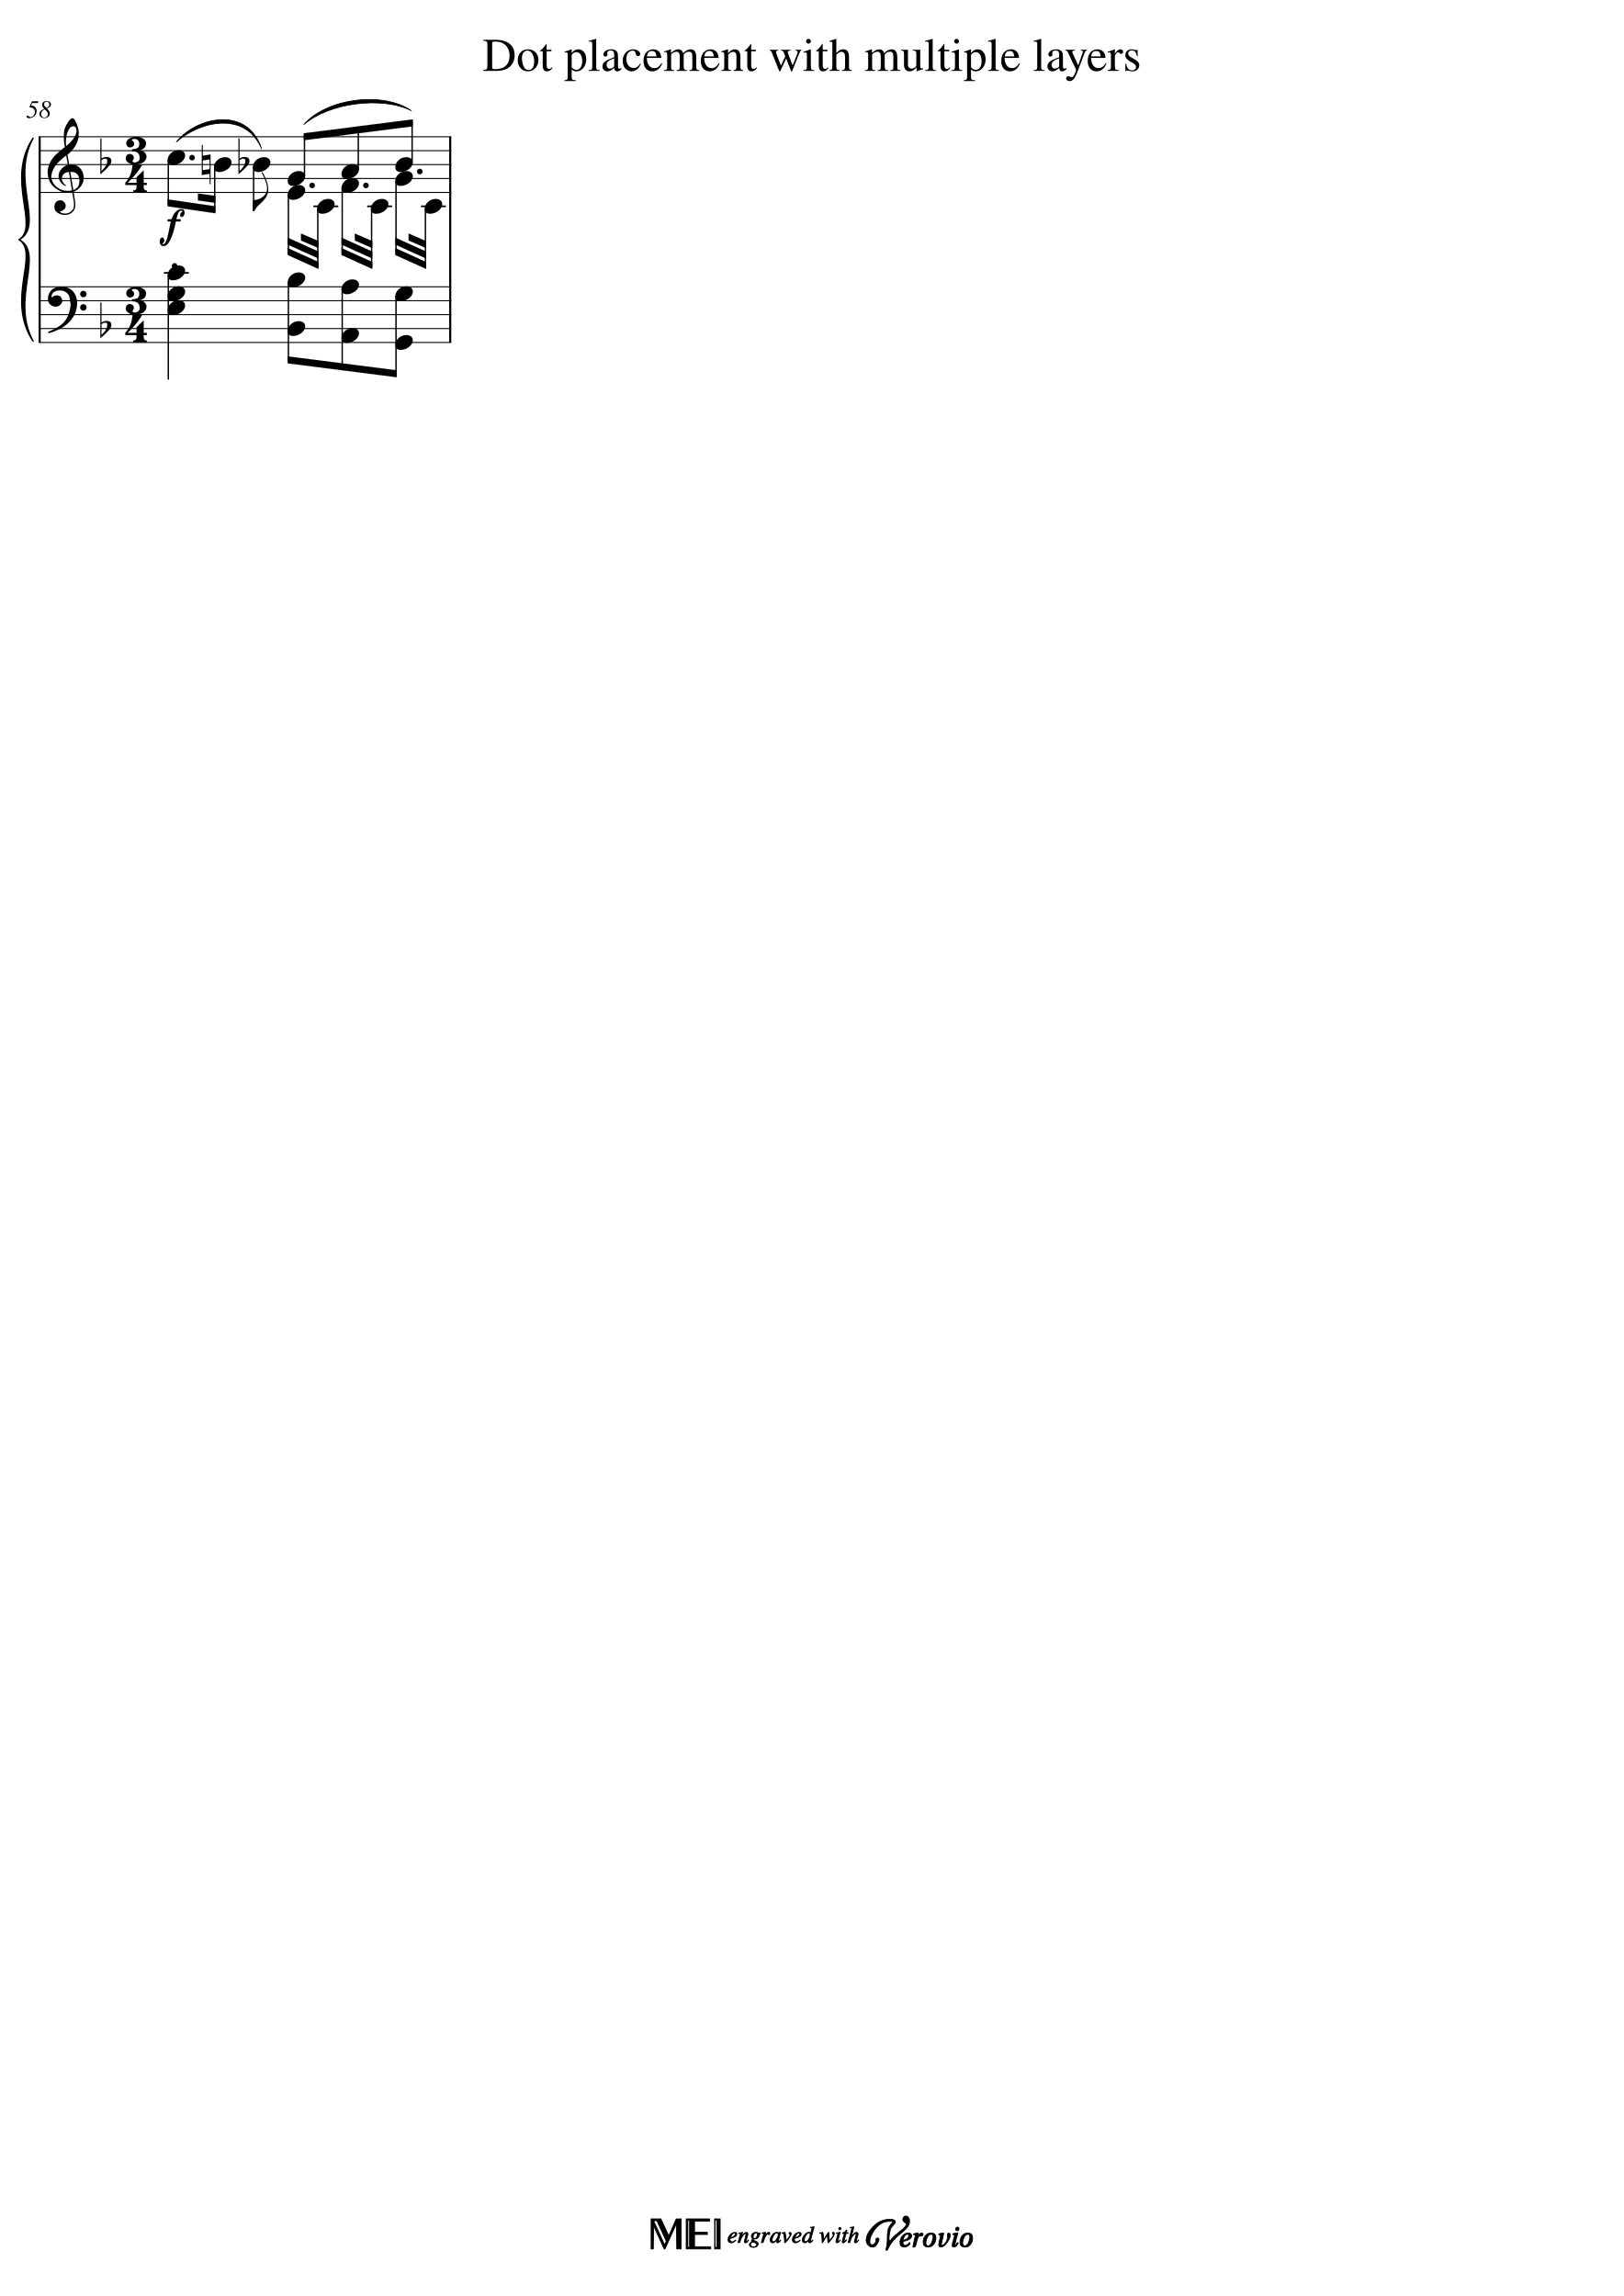
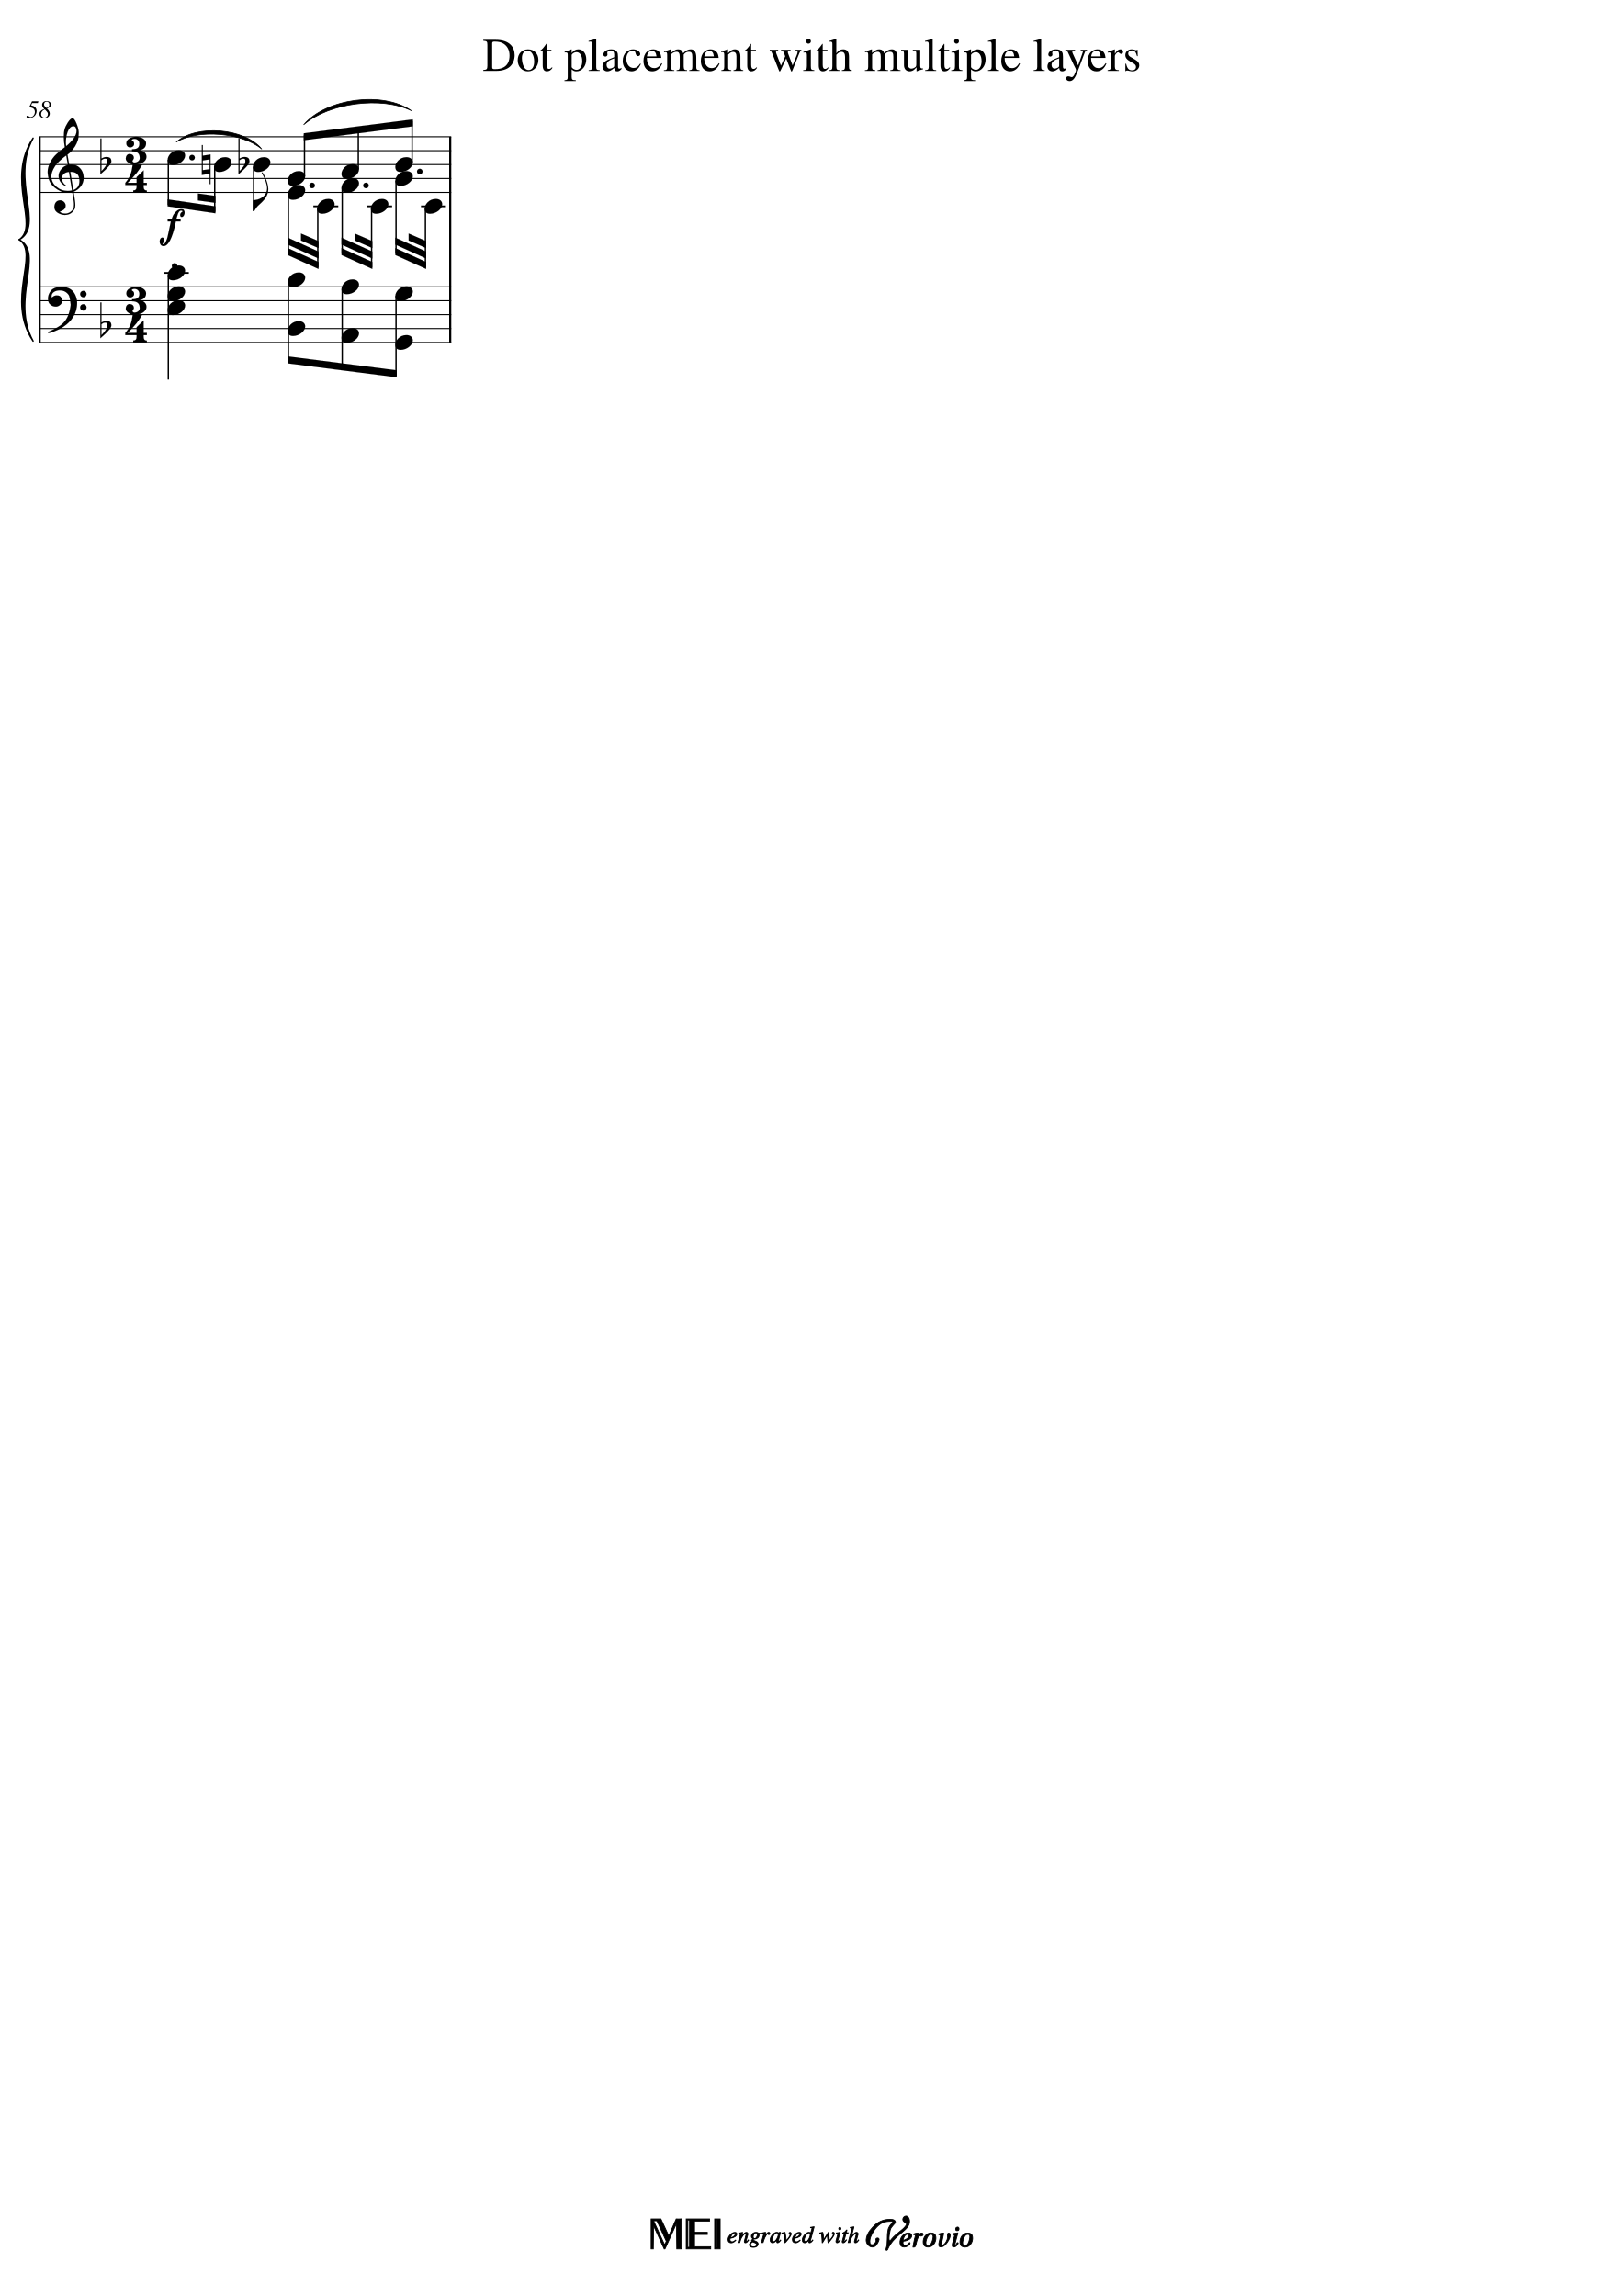
<svg xmlns="http://www.w3.org/2000/svg" xmlns:xlink="http://www.w3.org/1999/xlink" width="2100px" height="2970px" version="1.1" overflow="visible" id="docid">
  <defs>
    <g id="E050-docid">
      <path transform="scale(1,-1)" d="M441 -245c-23 -4 -48 -6 -76 -6c-59 0 -102 7 -130 20c-88 42 -150 93 -187 154c-26 44 -43 103 -48 176c0 6 -1 13 -1 19c0 54 15 111 45 170c29 57 65 106 110 148s96 85 153 127c-3 16 -8 46 -13 92c-4 43 -5 73 -5 89c0 117 16 172 69 257c34 54 64 82 89 82 c21 0 43 -30 69 -92s39 -115 41 -159v-15c0 -109 -21 -162 -67 -241c-13 -20 -63 -90 -98 -118c-13 -9 -25 -19 -37 -29l31 -181c8 1 18 2 28 2c58 0 102 -12 133 -35c59 -43 92 -104 98 -184c1 -7 1 -15 1 -22c0 -123 -87 -209 -181 -248c8 -57 17 -110 25 -162 c5 -31 6 -58 6 -80c0 -30 -5 -53 -14 -70c-35 -64 -88 -99 -158 -103c-5 0 -11 -1 -16 -1c-37 0 -72 10 -108 27c-50 24 -77 59 -80 105v11c0 29 7 55 20 76c18 28 45 42 79 44h6c49 0 93 -42 97 -87v-9c0 -51 -34 -86 -105 -106c17 -24 51 -36 102 -36c62 0 116 43 140 85 c9 16 13 41 13 74c0 20 -1 42 -5 67c-8 53 -18 106 -26 159zM461 939c-95 0 -135 -175 -135 -286c0 -24 2 -48 5 -71c50 39 92 82 127 128c40 53 60 100 60 140v8c-4 53 -22 81 -55 81h-2zM406 119l54 -326c73 25 110 78 110 161c0 7 0 15 -1 23c-7 95 -57 142 -151 142h-12 zM382 117c-72 -2 -128 -47 -128 -120v-7c2 -46 43 -99 75 -115c-3 -2 -7 -5 -10 -10c-70 33 -116 88 -123 172v11c0 68 44 126 88 159c23 17 49 29 78 36l-29 170c-21 -13 -52 -37 -92 -73c-50 -44 -86 -84 -109 -119c-45 -69 -67 -130 -67 -182v-13c5 -68 35 -127 93 -176 s125 -73 203 -73c25 0 50 3 75 9c-19 111 -36 221 -54 331z" />
    </g>
    <g id="E260-docid">
      <path transform="scale(1,-1)" d="M20 110c32 16 54 27 93 27c26 0 35 -3 54 -13c13 -7 24 -20 27 -38l4 -25c0 -28 -16 -57 -45 -89c-23 -25 -39 -44 -65 -68l-88 -79v644h20v-359zM90 106c-32 0 -48 -10 -70 -29v-194c31 31 54 59 71 84c21 32 32 59 32 84c0 9 1 16 1 20c0 14 -3 21 -11 30l-8 3z" />
    </g>
    <g id="E083-docid">
      <path transform="scale(1,-1)" d="M208 250c97 0 177 -52 177 -116c0 -69 -40 -111 -118 -125c56 -5 125 -44 125 -116c0 -31 -10 -57 -31 -78c-19 -21 -45 -38 -78 -49l-50 -11c-15 -3 -36 -7 -55 -7c-50 0 -86 16 -113 38c-16 10 -23 18 -34 34c-7 13 -11 25 -11 38c0 43 27 83 68 83l3 -2 c61 0 75 -42 75 -70c0 -19 -24 -42 -26 -57c7 -17 20 -25 37 -25c44 0 94 29 94 78c0 75 -34 125 -138 125v36c84 0 131 22 131 98c0 54 -37 88 -87 88c-26 0 -43 -7 -51 -22c15 -22 44 -16 44 -70c0 -37 -37 -62 -71 -62c-22 0 -69 15 -69 76c0 79 101 116 178 116z" />
    </g>
    <g id="E084-docid">
      <path transform="scale(1,-1)" d="M20 -78c84 97 114 180 134 329h170c-13 -32 -82 -132 -99 -151l-84 -97c-33 -36 -59 -63 -80 -81h162v102l127 123v-225h57v-39h-57v-34c0 -43 19 -65 57 -65v-34h-244v36c48 0 60 26 60 70v27h-203v39z" />
    </g>
    <g id="E0A4-docid">
      <path transform="scale(1,-1)" d="M0 -39c0 68 73 172 200 172c66 0 114 -37 114 -95c0 -84 -106 -171 -218 -171c-64 0 -96 30 -96 94z" />
    </g>
    <g id="E261-docid">
      <path transform="scale(1,-1)" d="M0 -188v539h18v-191l139 22v-533h-17v186zM18 -100l122 17v176l-122 -19v-174z" />
    </g>
    <g id="E241-docid">
      <path transform="scale(1,-1)" d="M179 646c-4 8 -17 30 -18 33l-4 10c0 3 2 5 5 5s7 -2 13 -7c23 -33 46 -81 66 -132c22 -57 35 -125 35 -163c0 -104 -60 -183 -122 -241c-63 -59 -57 -53 -61 -56c-38 -34 -63 -95 -71 -95h-22v190c40 7 69 11 87 16c88 27 168 95 168 200c0 30 -12 89 -30 138 c-17 47 -31 73 -46 102z" />
    </g>
    <g id="E062-docid">
      <path transform="scale(1,-1)" d="M582 -120c0 32 26 58 58 58s58 -26 58 -58s-26 -58 -58 -58s-58 26 -58 58zM582 120c0 32 26 58 58 58s58 -26 58 -58s-26 -58 -58 -58s-58 26 -58 58zM158 96c51 0 73 -14 88 -49l16 -39c0 -17 -2 -30 -7 -40c-3 -11 -10 -21 -19 -31c-17 -18 -49 -43 -84 -43 c-55 0 -77 13 -112 44c-24 21 -35 55 -35 100c0 46 14 81 32 112c30 52 71 79 137 93l36 6l26 2c154 0 235 -68 274 -182c11 -32 18 -68 18 -107c0 -103 -26 -182 -68 -250c-89 -145 -234 -230 -412 -288l-30 -5c-9 0 -14 3 -14 8c3 10 5 11 10 16c35 15 70 30 96 44l78 43 c96 57 162 136 197 258c9 33 17 60 22 100c3 22 5 35 6 39c-7 69 -16 115 -23 140s-4 22 -16 40c-8 12 -19 23 -31 34c-24 21 -62 44 -118 44c-48 0 -84 -8 -113 -28c-28 -19 -42 -44 -42 -73v-16c2 -5 3 -9 4 -11c24 22 52 39 84 39z" />
    </g>
    <g id="E522-docid">
      <path transform="scale(1,-1)" d="M-91 -179c-2 -3 -3 -5 -2 -7s4 -3 11 -4c19 0 34 14 47 41c7 14 13 30 20 48s12 35 15 52l14 61l44 208h-58v38h70c7 21 13 36 18 47c7 18 15 33 22 44c21 30 42 53 65 69s48 24 75 24c9 0 17 -1 23 -3s12 -7 19 -16c5 -7 8 -13 9 -19l4 -16c0 -15 -1 -25 -2 -32 s-5 -16 -11 -28c-3 -6 -9 -13 -18 -21c-4 -3 -8 -5 -13 -6s-10 -1 -17 0c-6 1 -10 5 -13 11s-5 13 -6 20c0 12 2 23 7 32s12 17 22 24l14 10c0 9 -6 14 -18 16h-6c-11 0 -20 -2 -28 -8c-9 -7 -19 -21 -29 -43c-5 -12 -10 -30 -17 -53s-11 -40 -14 -50h77v-40h-85 c-12 -69 -29 -137 -51 -206c-18 -55 -35 -99 -52 -131c-13 -26 -27 -47 -41 -63c-25 -29 -50 -43 -76 -43c-25 0 -43 10 -56 29c-10 15 -15 33 -15 54c0 17 4 33 12 48c5 7 10 13 17 17s13 6 20 6c9 0 16 -4 21 -12s9 -15 11 -22s3 -12 3 -17c0 -9 -2 -17 -7 -24 s-9 -14 -14 -21s-8 -12 -11 -14z" />
    </g>
  </defs>
  <style type="text/css">#docid g.ending, #docid g.fing, #docid g.reh, #docid g.tempo {font-weight:bold;}#docid g.dir, #docid g.dynam, #docid g.mNum {font-style:italic;}#docid g.label {font-weight:normal;}#docid ellipse, #docid path, #docid polygon, #docid polyline, #docid rect {stroke:currentColor}</style>
  <svg class="definition-scale" color="black" font-family="Times, serif" viewBox="0 0 21000 29700">
    <g class="page-margin" transform="translate(500, 500)">
      <g id="iJ6YNS9" class="mdiv pageMilestone" />
      <g id="j6ERYJ7" class="score pageMilestone" />
      <g id="kXOLHQY" class="system">
        <path d="M13 1269 L13 3930" stroke-width="27" />
        <g id="gKNNEOO" class="grpSym">
          <path d="M-72,3912 C-432,3372 18,2780 -252,2600 C81,2780 -369,3372 -72,3912" stroke-width="18" stroke-linecap="round" stroke-linejoin="round" />
          <path d="M-72,1287 C-369,1827 81,2420 -252,2600 C18,2420 -432,1827 -72,1287" stroke-width="18" stroke-linecap="round" stroke-linejoin="round" />
        </g>
        <g id="i1N780LT" class="section systemMilestone" />
        <g id="z1XZBIJA" class="measure">
          <g id="nDW87ZK" class="mNum autogenerated">
            <text y="1026" text-anchor="middle" font-size="0px">
              <tspan id="o1QUDUF9" class="text">
                <tspan font-size="324px">58</tspan>
              </tspan>
            </text>
          </g>
          <g id="a12WP67W" class="staff">
            <path d="M0 1269 L5336 1269" stroke-width="13" />
            <path d="M0 1449 L5336 1449" stroke-width="13" />
            <path d="M0 1629 L5336 1629" stroke-width="13" />
            <path d="M0 1809 L5336 1809" stroke-width="13" />
            <path d="M0 1989 L5336 1989" stroke-width="13" />
            <g id="l1E2K6GH" class="clef">
              <use xlink:href="#E050-docid" transform="translate(117, 1809) scale(0.72, 0.72)" />
            </g>
            <g id="nTRUZZF" class="keySig">
              <g id="pGNRR1T" class="keyAccid">
                <use xlink:href="#E260-docid" transform="translate(798, 1629) scale(0.72, 0.72)" />
              </g>
            </g>
            <g id="r13SCGYV" class="meterSig">
              <use xlink:href="#E083-docid" transform="translate(1112, 1449) scale(0.72, 0.72)" />
              <use xlink:href="#E084-docid" transform="translate(1106, 1809) scale(0.72, 0.72)" />
            </g>
            <g class="ledgerLines below">
              <path d="M3553 2169 L3875 2169" stroke-width="22" />
              <path d="M4249 2169 L4571 2169" stroke-width="22" />
              <path d="M4945 2169 L5267 2169" stroke-width="22" />
            </g>
            <g id="b4Y5DFV" class="layer">
              <g id="cNFAQML" class="space" />
              <g id="d1RIF43L" class="beam">
                <polygon points="3429,1224 4839,1044 4839,1134 3429,1314" />
                <g id="note-L12F2" class="note">
                  <g class="notehead">
                    <use xlink:href="#E0A4-docid" transform="translate(3221, 1809) scale(0.72, 0.72)" />
                  </g>
                  <g id="sDC845L" class="stem">
                    <path d="M3438 1781 L3438 1242" stroke-width="18" />
                  </g>
                  <g id="fW4SW7P" class="accid" />
                </g>
                <g id="g17JWEWV" class="note">
                  <g class="notehead">
                    <use xlink:href="#E0A4-docid" transform="translate(3917, 1719) scale(0.72, 0.72)" />
                  </g>
                  <g id="t1W416P4" class="stem">
                    <path d="M4134 1691 L4134 1152" stroke-width="18" />
                  </g>
                  <g id="h11BYRB0" class="accid" />
                </g>
                <g id="note-L16F2" class="note">
                  <g class="notehead">
                    <use xlink:href="#E0A4-docid" transform="translate(4613, 1629) scale(0.72, 0.72)" />
                  </g>
                  <g id="u1N7W5D7" class="stem">
                    <path d="M4830 1601 L4830 1062" stroke-width="18" />
                  </g>
                  <g id="j180F7IU" class="accid" />
                </g>
              </g>
            </g>
            <g id="k1JVOWO3" class="layer">
              <g id="l168SLSU" class="beam">
                <polygon points="1668,2169 2286,2259 2286,2169 1668,2079" />
                <polygon points="2060,2093 2286,2124 2286,2034 2060,2003" />
                <g id="note-L9F3" class="note">
                  <g class="notehead">
                    <use xlink:href="#E0A4-docid" transform="translate(1668, 1539) scale(0.72, 0.72)" />
                  </g>
                  <g id="w1AY2QDY" class="dots">
                    <ellipse cx="1984" cy="1539" rx="36" ry="36" />
                  </g>
                  <g id="vOSZ00" class="stem">
                    <path d="M1677 1567 L1677 2151" stroke-width="18" />
                  </g>
                  <g id="n3L1BSY" class="accid" />
                </g>
                <g id="oYFJ0C6" class="note">
                  <g class="notehead">
                    <use xlink:href="#E0A4-docid" transform="translate(2268, 1629) scale(0.72, 0.72)" />
                  </g>
                  <g id="xSD1YHA" class="stem">
                    <path d="M2277 1657 L2277 2241" stroke-width="18" />
                  </g>
                  <g id="p6KLLMO" class="accid">
                    <use xlink:href="#E261-docid" transform="translate(2110, 1629) scale(0.72, 0.72)" />
                  </g>
                </g>
              </g>
              <g id="note-L11F3" class="note">
                <g class="notehead">
                  <use xlink:href="#E0A4-docid" transform="translate(2771, 1629) scale(0.72, 0.72)" />
                </g>
                <g id="y17DXS56" class="stem">
                  <path d="M2780 1657 L2780 2229" stroke-width="18" />
                  <g id="z126H5TI" class="flag">
                    <use xlink:href="#E241-docid" transform="translate(2771, 2229) scale(0.72, 0.72)" />
                  </g>
                </g>
                <g id="r10DL3CR" class="accid">
                  <use xlink:href="#E260-docid" transform="translate(2584, 1629) scale(0.72, 0.72)" />
                </g>
              </g>
              <g id="s1IC15RP" class="beam">
                <polygon points="3221,2799 3619,2979 3619,2889 3221,2709" />
                <polygon points="3221,2664 3619,2844 3619,2754 3221,2574" />
                <polygon points="3393,2611 3619,2709 3619,2619 3393,2521" />
                <g id="tBZ62SV" class="note">
                  <g class="notehead">
                    <use xlink:href="#E0A4-docid" transform="translate(3221, 1989) scale(0.72, 0.72)" />
                  </g>
                  <g id="b5BYNI2" class="dots">
                    <ellipse cx="3537" cy="1899" rx="36" ry="36" />
                  </g>
                  <g id="a1YELUCK" class="stem">
                    <path d="M3230 2017 L3230 2781" stroke-width="18" />
                  </g>
                  <g id="uW4WKQ" class="accid" />
                </g>
                <g id="vLC6GUE" class="note">
                  <g class="notehead">
                    <use xlink:href="#E0A4-docid" transform="translate(3601, 2169) scale(0.72, 0.72)" />
                  </g>
                  <g id="cI6BH23" class="stem">
                    <path d="M3610 2197 L3610 2961" stroke-width="18" />
                  </g>
                  <g id="w1KCUVGJ" class="accid" />
                </g>
              </g>
              <g id="xGUU4JQ" class="beam">
                <polygon points="3917,2799 4315,2979 4315,2889 3917,2709" />
                <polygon points="3917,2664 4315,2844 4315,2754 3917,2574" />
                <polygon points="4089,2611 4315,2709 4315,2619 4089,2521" />
                <g id="yAUW6TF" class="note">
                  <g class="notehead">
                    <use xlink:href="#E0A4-docid" transform="translate(3917, 1899) scale(0.72, 0.72)" />
                  </g>
                  <g id="e14Y3WPI" class="dots">
                    <ellipse cx="4233" cy="1899" rx="36" ry="36" />
                  </g>
                  <g id="dEVT5DI" class="stem">
                    <path d="M3926 1927 L3926 2781" stroke-width="18" />
                  </g>
                  <g id="z14DBQNG" class="accid" />
                </g>
                <g id="a1QJ4FU1" class="note">
                  <g class="notehead">
                    <use xlink:href="#E0A4-docid" transform="translate(4297, 2169) scale(0.72, 0.72)" />
                  </g>
                  <g id="f1JDRXJZ" class="stem">
                    <path d="M4306 2197 L4306 2961" stroke-width="18" />
                  </g>
                  <g id="b1XSZE2H" class="accid" />
                </g>
              </g>
              <g id="c1IEYM10" class="beam">
                <polygon points="4613,2799 5011,2979 5011,2889 4613,2709" />
                <polygon points="4613,2664 5011,2844 5011,2754 4613,2574" />
                <polygon points="4785,2611 5011,2709 5011,2619 4785,2521" />
                <g id="dIZDUHE" class="note">
                  <g class="notehead">
                    <use xlink:href="#E0A4-docid" transform="translate(4613, 1809) scale(0.72, 0.72)" />
                  </g>
                  <g id="h17DYZX0" class="dots">
                    <ellipse cx="4929" cy="1719" rx="36" ry="36" />
                  </g>
                  <g id="g1KFOIT4" class="stem">
                    <path d="M4622 1837 L4622 2781" stroke-width="18" />
                  </g>
                  <g id="e1EHME80" class="accid" />
                </g>
                <g id="f1BEGS43" class="note">
                  <g class="notehead">
                    <use xlink:href="#E0A4-docid" transform="translate(4993, 2169) scale(0.72, 0.72)" />
                  </g>
                  <g id="iYKBRTA" class="stem">
                    <path d="M5002 2197 L5002 2961" stroke-width="18" />
                  </g>
                  <g id="gETMZTA" class="accid" />
                </g>
              </g>
            </g>
          </g>
          <g id="h1WRIV4E" class="staff">
            <path d="M0 3210 L5336 3210" stroke-width="13" />
            <path d="M0 3390 L5336 3390" stroke-width="13" />
            <path d="M0 3570 L5336 3570" stroke-width="13" />
            <path d="M0 3750 L5336 3750" stroke-width="13" />
            <path d="M0 3930 L5336 3930" stroke-width="13" />
            <g id="tU6IDV9" class="clef">
              <use xlink:href="#E062-docid" transform="translate(117, 3390) scale(0.72, 0.72)" />
            </g>
            <g id="v1ECTFHC" class="keySig">
              <g id="x19GI8K4" class="keyAccid">
                <use xlink:href="#E260-docid" transform="translate(798, 3750) scale(0.72, 0.72)" />
              </g>
            </g>
            <g id="z38XB70" class="meterSig">
              <use xlink:href="#E083-docid" transform="translate(1112, 3390) scale(0.72, 0.72)" />
              <use xlink:href="#E084-docid" transform="translate(1106, 3750) scale(0.72, 0.72)" />
            </g>
            <g class="ledgerLines above">
              <path d="M1620 3030 L1942 3030" stroke-width="22" />
            </g>
            <g id="i123OHXR" class="layer">
              <g id="jQFEFEK" class="chord">
                <g id="k1T19TKF" class="dots">
                  <ellipse cx="1758" cy="3480" rx="36" ry="36" />
                  <ellipse cx="1758" cy="3300" rx="36" ry="36" />
                  <ellipse cx="1758" cy="2940" rx="36" ry="36" />
                </g>
                <g id="j1IMKEXG" class="stem">
                  <path d="M1677 3058 L1677 4410" stroke-width="18" />
                </g>
                <g id="kOVASEE" class="note">
                  <g class="notehead">
                    <use xlink:href="#E0A4-docid" transform="translate(1668, 3480) scale(0.72, 0.72)" />
                  </g>
                  <g id="l1I7OPR1" class="accid" />
                </g>
                <g id="m81K135" class="note">
                  <g class="notehead">
                    <use xlink:href="#E0A4-docid" transform="translate(1668, 3300) scale(0.72, 0.72)" />
                  </g>
                  <g id="n2N7U24" class="accid" />
                </g>
                <g id="o1FK4NGH" class="note">
                  <g class="notehead">
                    <use xlink:href="#E0A4-docid" transform="translate(1668, 3030) scale(0.72, 0.72)" />
                  </g>
                  <g id="p1AX0ZDE" class="accid" />
                </g>
              </g>
              <g id="qI1DT7K" class="beam">
                <polygon points="3221,4200 4631,4380 4631,4290 3221,4110" />
                <g id="rJ8GLXL" class="chord">
                  <g id="l1PFW989" class="stem">
                    <path d="M3230 3148 L3230 4182" stroke-width="18" />
                  </g>
                  <g id="s1HUMGE0" class="note">
                    <g class="notehead">
                      <use xlink:href="#E0A4-docid" transform="translate(3221, 3750) scale(0.72, 0.72)" />
                    </g>
                    <g id="t1YD0KSR" class="accid" />
                  </g>
                  <g id="u1XWY667" class="note">
                    <g class="notehead">
                      <use xlink:href="#E0A4-docid" transform="translate(3221, 3120) scale(0.72, 0.72)" />
                    </g>
                    <g id="vE1WURA" class="accid" />
                  </g>
                </g>
                <g id="wK8FJ60" class="chord">
                  <g id="mZHS5GY" class="stem">
                    <path d="M3926 3238 L3926 4272" stroke-width="18" />
                  </g>
                  <g id="x1AFQIG0" class="note">
                    <g class="notehead">
                      <use xlink:href="#E0A4-docid" transform="translate(3917, 3840) scale(0.72, 0.72)" />
                    </g>
                    <g id="y1K98ZB7" class="accid" />
                  </g>
                  <g id="z1M5W8JL" class="note">
                    <g class="notehead">
                      <use xlink:href="#E0A4-docid" transform="translate(3917, 3210) scale(0.72, 0.72)" />
                    </g>
                    <g id="aA571PQ" class="accid" />
                  </g>
                </g>
                <g id="bGR56S9" class="chord">
                  <g id="n1NA1B91" class="stem">
                    <path d="M4622 3328 L4622 4362" stroke-width="18" />
                  </g>
                  <g id="c10PAP45" class="note">
                    <g class="notehead">
                      <use xlink:href="#E0A4-docid" transform="translate(4613, 3930) scale(0.72, 0.72)" />
                    </g>
                    <g id="dPPZBXY" class="accid" />
                  </g>
                  <g id="e6C4ZMJ" class="note">
                    <g class="notehead">
                      <use xlink:href="#E0A4-docid" transform="translate(4613, 3300) scale(0.72, 0.72)" />
                    </g>
                    <g id="fA9N9Z2" class="accid" />
                  </g>
                </g>
              </g>
            </g>
          </g>
          <g id="gB13UK1" class="slur">
            <path d="M3429,1112 C3724,770 4451,677 4821,932 C4437,741 3754,830 3429,1112" stroke-width="9" stroke-linecap="round" stroke-linejoin="round" />
          </g>
          <g id="h158DR4J" class="dynam">
            <use xlink:href="#E522-docid" transform="translate(1668, 2523) scale(0.72, 0.72)" />
          </g>
          <g id="jZZ1RF5" class="slur">
-             <path d="M1781,1337 C2032,1016 2700,858 2884,1426 C2668,920 2068,1076 1781,1337" stroke-width="9" stroke-linecap="round" stroke-linejoin="round" />
+             <path d="M1781,1337 C2041,1106 2665,1157 2884,1427 C2637,1215 2059,1168 1781,1337" stroke-width="9" stroke-linecap="round" stroke-linejoin="round" />
          </g>
          <g id="y16753K6" class="barLine">
            <path d="M5323 1269 L5323 1989" stroke-width="27" />
            <path d="M5323 3210 L5323 3930" stroke-width="27" />
            <path d="M5323 1989 L5323 3210" stroke-width="27" />
          </g>
        </g>
        <g id="tPEE0OP" class="systemMilestoneEnd i1N780LT" />
      </g>
      <g id="uL0P3Y6" class="pageMilestoneEnd j6ERYJ7" />
      <g id="vPKGJXZ" class="pageMilestoneEnd iJ6YNS9" />
      <g id="cUUYDUG" class="pgHead autogenerated">
        <text font-size="0px">
          <tspan id="d17EWFLB" class="rend" x="10000" y="417" text-anchor="middle">
            <tspan id="eZWEOI5" class="rend">
              <tspan id="fXQFU55" class="text">
                <tspan font-size="607px">Dot placement with multiple layers</tspan>
              </tspan>
            </tspan>
          </tspan>
        </text>
      </g>
      <g id="wGMJNIQ" class="pgFoot autogenerated">
        <g id="xIG9TQU" class="fig">
          <g class="svg" transform="translate(7750, 28099) scale(10, 10)">
            <g>
              <path fill="#000000" d="M 17.113,49.265 V 10.368 h 12.697 c 3.289,7.337 6.713,14.61 10.127,21.889 3.42,-7.485 6.256,-14.205 9.589,-21.91 2.436,0.104 4.317,0.085 6.484,-0.058 V 49.264 H 50.274 C 50.145,38.356 50.016,27.448 49.887,16.54 45.003,27.315 39.967,38.434 35.084,49.209 34.679,49.344 34.427,49.136 34.022,49.271 29.466,39.331 24.91,29.391 20.354,19.451 20.224,29.389 20.095,39.327 19.965,49.264 H 17.113 Z M 36.754,39.325 C 32.721,30.513 28.688,21.701 24.655,12.889 22.531,12.751 22.657,12.71 20.714,12.814 v 0.966 c 4.613,9.998 9.609,20.749 13.873,30.082 0.722,-1.513 1.445,-3.025 2.167,-4.538 z m 25.738,9.94 c 0,-12.966 0,-25.931 0,-38.897 10.084,0 20.169,0 30.253,0 0,0.96 0,1.921 0,2.881 -6.483,0 -12.966,0 -19.448,0 0,4.802 0,9.604 0,14.406 5.522,0 11.045,0 16.567,0 0,0.96 0,1.921 0,2.881 -5.522,0 -11.045,0 -16.567,0 0,5.282 0,10.565 0,15.847 6.963,0 13.926,0 20.889,0 0,0.96 0,1.921 0,2.881 -10.565,0 -21.129,0 -31.694,0 z m 4.322,-2.161 c 0,-11.765 0,-23.53 0,-35.295 -0.72,0 -1.441,0 -2.161,0 0,11.765 0,23.53 0,35.295 0.72,0 1.441,0 2.161,0 z m 32.414,2.161 c 0,-12.966 0,-25.931 0,-38.897 2.401,0 4.802,0 7.203,0 0,12.966 0,25.931 0,38.897 -2.401,0 -4.802,0 -7.203,0 z m 2.881,-2.161 c 0,-11.765 0,-23.53 0,-35.295 -0.72,0 -1.441,0 -2.161,0 0,11.765 0,23.53 0,35.295 0.72,0 1.441,0 2.161,0 z" />
              <path fill="#000000" d="m 346.3,6.7 c -3.1,0.5 -4.9,4.4 -2.7,6.8 1.2,1.4 2.7,2.4 4.1,3.5 -2.4,5.3 -7.7,8.3 -11.9,12.1 -3.7,2.8 -7,6.2 -9.7,9.9 -2.2,-0.8 -0.915,-7.719 -0.627,-9.5 0.288,-1.781 0.727,-6.4 2.927,-8.7 1.3,-1.9 3,-3.5 4.5,-5.2 1.2,-3.4 -3.2,-4.9 -5.8,-4.6 -7.3,-0.5 -14.6,2 -20,6.8 -5,4.6 -10,10.1 -11.5,17 -0.9,3.5 -0.2,7.5 2.8,9.9 2.5,2.8 7.4,2.9 9.8,-0.2 1.7,-2.3 3.2,-4.8 3.8,-7.6 -0.1,-2.6 -4.4,-2.3 -4.3,0.2 1.2,2.4 -0.9,4.7 -2.7,6.2 -1.7,0.9 -4.7,0.7 -4.8,-1.7 -1,-5.8 2.1,-11.3 5.2,-16.1 4,-5.8 9.8,-11.2 17.2,-11.8 1.6,0 8.1,-1.2 6.8,1.4 -2.8,2.8 -5.6,6.1 -6,10.3 -1.6,7.7 0.1,15.7 -2.3,23.2 -1.1,3.9 2,2.6 2.5,0.2 3.3,-7.4 8.9,-13.4 15.1,-18.5 4.2,-3.9 9.5,-7.1 11.9,-12.6 1.3,-3.6 1.2,-9 -2.7,-10.9 -0.504,-0.177 -1.07,-0.165 -1.6,-0.1 z m 66,14.5 c -2,0.8 -1.8,4.9 0.8,4.4 3.4,0.4 2.9,-6.2 -0.8,-4.4 z m 0.6,7.3 c -1.3,0.5 -7.6,0.5 -5.4,2.2 4,-0.3 0.7,4.5 0.6,6.7 -0.4,2.9 -2.4,5.9 -1.2,8.8 2.7,1.7 5.6,-0.8 6.8,-3.2 1.6,-1.4 -0.5,-3 -1.2,-0.9 -0.4,0.8 -2.4,3.5 -2.6,1.8 1.1,-5 2.7,-9.9 3.9,-14.9 l -0.1,-0.5 h -0.9 z m -65.1,0.2 c -6.5,1.6 -10.5,9.5 -8.2,15.7 2.1,3.4 7.4,2.9 10.1,0.4 2,-0.2 3.6,-5.3 1,-3.4 -1.4,2 -4,4.2 -6.5,2.8 -2.2,-1.9 -1.9,-5.7 1.7,-5.3 3.1,-0.9 6.9,-2.1 8.1,-5.5 0.9,-2.7 -1.6,-5.2 -4.3,-4.8 h -1.1 -0.7 z m 13.6,0 c -2.2,0 -8.5,1.8 -2.9,2.3 0.9,1.9 -1,4.9 -1.1,7.2 -0.5,2.9 -1.4,5.7 -1.7,8.7 3.7,0.7 3.8,-2.6 4.4,-5.3 0.9,-3.3 1.6,-7 4.1,-9.5 2.4,1.6 6.8,-0.7 3.7,-3.4 -2.9,-0.5 -4.8,2.4 -6.2,4.3 0,-1.2 2.4,-5 -0.2,-4.3 z m 15.8,0 c -6.4,1.3 -9.6,9.1 -7.7,14.9 1.9,4 7.7,3.9 11,1.7 4.1,-3 6,-8.9 4.4,-13.7 -1.3,-3 -4.8,-3.2 -7.6,-3 z m 17,0 c -2.3,0 -8.8,1.9 -3,2.4 0.4,2.5 -1,5.7 -1.4,8.4 -0.7,2.4 -1.8,7.5 2.1,7.2 3.8,-0.1 6.5,-3.5 8.5,-6.3 2,-3.2 4.5,-7 3.3,-10.9 -3.7,-3 -3.6,2.6 -3.1,5.1 -0.7,3.8 -2.7,7.9 -6.2,9.8 -3.6,0.6 -1,-4.3 -0.8,-6.1 0.6,-3.2 1.6,-6.3 1.9,-9.5 h -1.1 z m 30.6,0 c -6.3,1.2 -9.5,8.9 -7.8,14.7 1.5,4 7.2,4.2 10.5,2.4 4.6,-2.8 6.6,-9.3 4.8,-14.3 -1.4,-2.8 -4.8,-3 -7.5,-2.8 z m -75.4,1.7 c 2.1,1.5 0.2,4.7 -1.6,5.7 -1.1,0.4 -5.5,3.4 -4.6,0.7 0.8,-2.7 2.2,-6.2 5.3,-6.6 l 0.9,0.1 z m 30.8,0 c 2.6,1.5 1.3,5.2 0.8,7.6 -0.8,2.7 -1.9,5.9 -4.7,7.1 -5.1,0.8 -4,-5.8 -2.8,-8.8 1,-2.8 3,-6.8 6.7,-5.8 z m 47.1,-0.1 c 2.9,0.7 2,4.7 1.5,6.8 -0.7,3 -1.8,6.7 -5,8 -4.7,0.8 -4,-5.1 -3,-7.9 0.9,-3 2.7,-7.3 6.5,-6.8 z" />
              <g>
                <path d="m 116.566,37.118 q 0,-3.252 2.93,-6.299 2.9,-3.047 5.991,-3.047 1.143,0 1.816,0.527 0.674,0.527 0.674,1.567 0,2.109 -2.476,3.618 -2.461,1.494 -5.186,1.831 l -0.835,0.103 q -0.19,0.601 -0.264,0.967 -0.073,0.352 -0.073,0.894 0,1.289 0.835,2.007 0.85,0.718 2.007,0.718 1.099,0 2.329,-0.732 0.703,-0.425 2.036,-1.523 l 0.381,0.337 q -0.659,0.835 -1.89,1.714 -2.183,1.567 -4.38,1.567 -1.553,0 -2.725,-1.099 -1.172,-1.099 -1.172,-3.149 z m 3.12,-2.358 q 2.798,-0.41 4.556,-1.963 Q 126,31.229 126,29.691 q 0,-0.557 -0.264,-0.879 -0.264,-0.337 -0.776,-0.337 -0.952,0 -1.875,0.82 -0.908,0.806 -1.641,1.831 -0.776,1.201 -1.23,2.3 -0.249,0.586 -0.527,1.333 z" />
                <path d="m 129.472,41 2.534,-9.053 q 0.322,-1.143 0.366,-1.377 0.059,-0.249 0.059,-0.527 0,-0.425 -0.249,-0.659 -0.234,-0.249 -0.938,-0.249 -0.176,0 -0.352,0.029 -0.161,0.015 -0.366,0.044 v -0.498 q 0.952,-0.146 1.348,-0.22 0.41,-0.073 0.879,-0.176 l 2.622,-0.571 q 0.088,0.059 0.117,0.132 l -1.948,6.299 q 1.787,-2.739 2.988,-4.072 2.109,-2.358 3.779,-2.358 0.645,0 1.113,0.249 0.894,0.483 0.894,1.743 0,0.352 -0.073,0.732 -0.073,0.381 -0.19,0.82 l -1.919,7.017 q -0.059,0.22 -0.132,0.542 -0.073,0.308 -0.073,0.439 0,0.22 0.103,0.396 0.103,0.176 0.337,0.176 0.381,0 0.879,-0.439 0.498,-0.454 1.626,-1.919 l 0.425,0.381 q -1.201,1.626 -1.904,2.285 -1.201,1.157 -2.3,1.157 -0.498,0 -0.967,-0.322 -0.454,-0.337 -0.454,-1.201 0,-0.249 0.029,-0.527 0.044,-0.278 0.103,-0.483 l 1.846,-7.119 q 0.146,-0.586 0.19,-0.952 0.059,-0.381 0.059,-0.542 0,-0.352 -0.176,-0.601 -0.161,-0.264 -0.586,-0.264 -1.099,0 -2.769,1.992 -0.981,1.187 -1.992,2.827 -0.776,1.274 -1.23,2.49 Q 132.709,37.821 131.742,41 Z" />
                <path d="m 149.13,33.5 q 0,0.908 0.278,1.45 0.469,0.894 1.685,0.894 1.318,0 2.344,-1.67 1.04,-1.685 1.04,-3.706 0,-0.967 -0.425,-1.509 -0.425,-0.557 -1.274,-0.557 -1.641,0 -2.651,1.743 -0.996,1.743 -0.996,3.354 z m 0.513,13.066 q 1.743,0 2.886,-0.835 1.157,-0.835 1.157,-1.992 0,-0.879 -0.601,-1.479 -0.322,-0.322 -1.04,-0.688 -0.601,-0.293 -2.036,-0.835 -1.421,-0.557 -1.641,-0.557 -0.381,0 -1.479,1.011 -1.099,1.025 -1.099,2.314 0,1.948 1.685,2.681 0.879,0.381 2.168,0.381 z m -5.479,-2.681 q 0,-1.099 0.835,-2.095 0.85,-0.981 2.681,-1.963 -0.366,-0.234 -0.601,-0.483 -0.234,-0.264 -0.234,-0.688 0,-0.601 0.835,-1.377 0.469,-0.439 1.523,-1.157 -0.938,-0.352 -1.611,-0.996 -0.82,-0.864 -0.82,-2.241 0,-2.212 1.729,-3.677 1.729,-1.465 4.277,-1.465 1.333,0 2.256,0.425 0.923,0.41 1.084,0.688 h 1.978 v 1.172 h -1.494 q 0.088,0.322 0.132,0.586 0.044,0.264 0.044,0.747 0,2.373 -1.846,3.735 -1.831,1.362 -3.955,1.362 -0.22,0 -0.41,-0.015 -0.19,-0.029 -0.469,-0.088 -0.22,0 -0.601,0.425 -0.396,0.425 -0.396,0.762 0,0.498 3.223,1.699 3.208,1.216 3.208,3.56 0,1.758 -1.611,3.076 -1.611,1.333 -4.863,1.333 -2.256,0 -3.574,-0.967 -1.318,-0.967 -1.318,-2.358 z" />
                <path d="m 165.038,27.67 q 0.132,0 0.176,0.088 0.059,0.073 0.059,0.176 -0.015,0.146 -0.029,0.22 l -1.465,5.669 0.322,-0.63 q 1.055,-2.065 2.461,-3.765 1.421,-1.714 2.695,-1.714 0.688,0 1.055,0.454 0.381,0.454 0.381,1.04 0,0.659 -0.381,1.099 -0.366,0.425 -1.025,0.425 -0.454,0 -0.688,-0.176 -0.234,-0.176 -0.366,-0.41 l -0.176,-0.322 q -0.059,-0.088 -0.146,-0.132 -0.073,-0.059 -0.19,-0.059 -0.571,0 -1.655,1.597 -1.069,1.597 -1.919,3.457 -0.513,1.128 -1.143,2.988 Q 162.606,38.847 161.947,41 h -2.256 l 2.432,-8.818 q 0.205,-0.762 0.322,-1.362 0.132,-0.601 0.132,-0.981 0,-0.439 -0.22,-0.674 -0.22,-0.234 -0.762,-0.234 -0.176,0 -0.439,0.029 -0.264,0.029 -0.63,0.073 v -0.483 l 0.586,-0.117 q 1.143,-0.234 2.49,-0.498 1.362,-0.264 1.436,-0.264 z" />
                <path d="m 181.518,30.424 q 0,-1.055 -0.483,-1.553 -0.483,-0.498 -1.172,-0.498 -2.388,0 -4.438,3.662 -1.802,3.223 -1.802,5.552 0,1.172 0.498,1.714 0.513,0.527 1.26,0.527 2.212,0 4.263,-3.56 1.875,-3.237 1.875,-5.845 z m -1.831,-2.71 q 1.157,0 1.787,0.601 0.337,0.322 0.527,0.85 l 0.073,0.205 0.322,-1.113 q 0.059,-0.19 0.103,-0.249 0.044,-0.073 0.205,-0.088 l 1.655,-0.19 q 0.132,0 0.146,0.059 0.029,0.044 0,0.176 -0.059,0.19 -0.088,0.308 -0.029,0.103 -0.088,0.308 l -1.348,5.244 q -0.439,1.714 -0.747,2.959 -0.542,2.256 -0.542,2.578 0,0.205 0.103,0.308 0.117,0.088 0.278,0.088 0.132,0 0.278,-0.088 0.161,-0.088 0.381,-0.264 l 0.249,-0.205 q 0.117,-0.103 0.264,-0.234 0.146,-0.146 0.352,-0.352 l 0.908,-0.938 0.352,0.308 q -1.523,1.948 -2.446,2.651 -0.923,0.688 -1.758,0.688 -0.542,0 -0.85,-0.381 -0.293,-0.381 -0.293,-0.952 0,-0.527 0.19,-1.509 0.205,-0.996 0.396,-1.67 -0.264,0.439 -0.894,1.289 -0.615,0.835 -1.523,1.626 -1.069,0.952 -2.051,1.348 -0.762,0.264 -1.465,0.264 -1.187,0 -2.153,-0.967 -0.967,-0.981 -0.967,-2.769 0,-3.076 2.754,-6.416 2.842,-3.472 5.889,-3.472 z" />
                <path d="m 196.664,27.772 q 0.82,0 1.26,0.586 0.439,0.586 0.439,1.333 0,1.978 -3.911,6.929 -3.706,4.702 -4.438,4.702 -0.22,0 -0.293,-0.601 -0.044,-0.337 -0.044,-1.143 0,-0.981 -0.19,-3.325 -0.19,-2.344 -0.366,-3.472 -0.366,-2.476 -0.718,-3.193 -0.352,-0.718 -1.333,-0.718 -0.161,0 -0.381,0.015 -0.205,0.015 -0.483,0.044 v -0.381 q 0.439,-0.088 1.846,-0.396 1.406,-0.308 1.494,-0.337 l 0.483,-0.146 q 0.205,-0.059 0.322,0.234 0.117,0.278 0.293,1.055 0.557,2.549 0.835,5.024 0.176,1.538 0.352,4.556 l 0.483,-0.513 q 1.509,-1.597 3.018,-3.794 1.509,-2.197 1.509,-3.105 0,-0.454 -0.659,-1.084 -0.659,-0.645 -0.659,-1.172 0,-0.483 0.322,-0.791 0.337,-0.308 0.82,-0.308 z" />
                <path d="m 199.828,37.118 q 0,-3.252 2.93,-6.299 2.9,-3.047 5.991,-3.047 1.143,0 1.816,0.527 0.674,0.527 0.674,1.567 0,2.109 -2.476,3.618 -2.461,1.494 -5.186,1.831 l -0.835,0.103 q -0.19,0.601 -0.264,0.967 -0.073,0.352 -0.073,0.894 0,1.289 0.835,2.007 0.85,0.718 2.007,0.718 1.099,0 2.329,-0.732 0.703,-0.425 2.036,-1.523 l 0.381,0.337 q -0.659,0.835 -1.89,1.714 -2.183,1.567 -4.38,1.567 -1.553,0 -2.725,-1.099 -1.172,-1.099 -1.172,-3.149 z m 3.12,-2.358 q 2.798,-0.41 4.556,-1.963 1.758,-1.567 1.758,-3.105 0,-0.557 -0.264,-0.879 -0.264,-0.337 -0.776,-0.337 -0.952,0 -1.875,0.82 -0.908,0.806 -1.641,1.831 -0.776,1.201 -1.23,2.3 -0.249,0.586 -0.527,1.333 z" />
                <path d="m 215.238,37.602 q 0,0.894 0.41,1.567 0.41,0.659 1.392,0.659 2.095,0 4.028,-3.369 1.816,-3.164 1.816,-5.991 0,-0.894 -0.293,-1.479 -0.293,-0.586 -1.187,-0.586 -2.227,0 -4.307,3.604 -1.86,3.223 -1.86,5.596 z m 6.006,-9.888 q 1.157,0 1.641,0.557 0.278,0.322 0.439,1.099 l 1.67,-6.006 q 0.073,-0.249 0.088,-0.439 0.029,-0.205 0.029,-0.352 0,-0.571 -0.22,-0.718 -0.205,-0.146 -0.601,-0.146 -0.249,0 -0.469,0.015 -0.205,0.015 -0.557,0.044 v -0.483 q 1.655,-0.22 4.585,-0.762 l 0.132,0.146 -0.029,0.161 -2.812,10.532 -1.919,6.973 q -0.059,0.234 -0.103,0.439 -0.029,0.19 -0.029,0.352 0,0.396 0.19,0.513 0.205,0.117 0.352,0.117 0.425,0 1.201,-0.747 0.454,-0.454 1.245,-1.406 l 0.337,0.322 -0.205,0.308 q -0.542,0.806 -1.392,1.641 -1.509,1.479 -2.71,1.479 -0.396,0 -0.718,-0.176 -0.601,-0.352 -0.601,-1.26 0,-0.308 0.088,-0.981 0.088,-0.674 0.264,-1.465 -1.113,1.699 -2.446,2.783 -1.318,1.084 -2.886,1.084 -1.274,0 -2.227,-0.908 -0.952,-0.908 -0.952,-2.798 0,-3.193 2.93,-6.562 2.915,-3.354 5.684,-3.354 z" />
                <path d="m 254.13,29.53 q 0,1.23 -1.187,3.252 -0.659,1.128 -1.86,2.739 -1.23,1.655 -2.534,3.267 -2.065,2.549 -2.432,2.549 -0.161,0 -0.205,-0.132 -0.044,-0.132 -0.117,-0.894 l -0.864,-9.126 -6.079,9.961 q -0.044,0.088 -0.117,0.117 -0.059,0.029 -0.132,0.029 l -0.205,-0.044 -0.029,-0.132 -0.176,-3.618 q -0.059,-1.216 -0.176,-2.505 -0.103,-1.304 -0.205,-2.256 -0.308,-2.651 -0.659,-3.252 -0.337,-0.601 -1.26,-0.601 -0.176,0 -0.352,0.015 -0.176,0 -0.366,0.029 v -0.425 q 0.601,-0.103 1.143,-0.22 0.557,-0.117 1.216,-0.264 l 1.377,-0.352 q 0.498,0 1.011,4.175 0.278,2.285 0.498,5.2 l 5.757,-9.097 q 0.059,-0.117 0.146,-0.19 0.088,-0.088 0.205,-0.088 0.132,0 0.176,0.088 0.044,0.088 0.059,0.264 l 0.981,10.591 q 0.103,-0.132 1.626,-2.065 1.523,-1.948 1.597,-2.065 1.099,-1.582 1.465,-2.446 0.234,-0.557 0.234,-1.084 0,-0.205 -0.059,-0.381 -0.059,-0.19 -0.278,-0.396 L 251.874,29.75 q -0.19,-0.19 -0.337,-0.41 -0.132,-0.234 -0.132,-0.542 0,-0.366 0.249,-0.747 0.264,-0.381 0.938,-0.381 0.542,0 1.04,0.439 0.498,0.425 0.498,1.421 z" />
                <path d="m 261.176,24.521 q -0.601,0 -1.025,-0.469 -0.425,-0.469 -0.425,-1.128 0,-0.674 0.425,-1.143 0.425,-0.469 1.025,-0.469 0.601,0 1.025,0.469 0.439,0.469 0.439,1.143 0,0.674 -0.439,1.143 -0.425,0.454 -1.025,0.454 z m 0.352,3.208 q 0.088,0.044 0.073,0.117 l -2.959,10.459 q -0.205,0.835 -0.205,0.996 0,0.22 0.088,0.381 0.073,0.176 0.366,0.176 0.498,0 1.318,-0.864 0.483,-0.513 1.187,-1.465 l 0.381,0.322 -0.146,0.205 q -1.099,1.538 -1.816,2.212 -1.128,1.055 -2.197,1.055 -0.63,0 -1.055,-0.527 -0.41,-0.527 -0.41,-1.245 0,-0.425 0.059,-0.732 0.059,-0.322 0.22,-0.938 l 2.051,-7.529 q 0.044,-0.176 0.073,-0.322 0.029,-0.146 0.029,-0.293 0,-0.527 -0.396,-0.645 -0.381,-0.132 -1.523,-0.132 v -0.483 q 1.216,-0.146 1.743,-0.22 0.542,-0.088 1.084,-0.176 0.703,-0.117 1.333,-0.264 0.63,-0.146 0.703,-0.088 z" />
                <path d="m 264.179,40.033 q 0,-0.117 0.015,-0.264 0.015,-0.161 0.059,-0.322 l 2.754,-10.239 h -2.227 q 0,-0.396 0.059,-0.498 0.059,-0.103 0.293,-0.205 1.479,-0.63 2.285,-1.216 0.82,-0.586 2.227,-2.256 l 0.234,-0.278 q 0.044,-0.059 0.103,-0.088 0.073,-0.044 0.146,-0.044 0.146,0.029 0.205,0.059 0.044,0.103 0.044,0.19 0.015,0.073 0,0.161 l -0.835,3.193 h 2.388 l -0.176,0.981 h -2.49 l -2.637,9.858 q -0.073,0.264 0.044,0.513 0.117,0.234 0.396,0.234 0.381,0 1.069,-0.762 0.396,-0.41 1.333,-1.626 l 0.381,0.22 -0.205,0.308 q -1.26,1.89 -2.227,2.637 -0.952,0.732 -1.816,0.732 -0.747,0 -1.084,-0.396 -0.337,-0.396 -0.337,-0.894 z" />
                <path d="m 274.696,21.356 q 0.938,-0.132 1.509,-0.205 0.586,-0.088 1.011,-0.161 1.729,-0.337 1.86,-0.366 0.132,-0.029 0.205,-0.029 0.176,0.088 0.176,0.22 l -3.442,13.081 q 1.846,-2.725 3.018,-3.984 2.051,-2.168 3.765,-2.168 0.703,0 1.348,0.454 0.659,0.439 0.659,1.597 0,0.278 -0.073,0.718 -0.073,0.439 -0.176,0.776 l -1.978,7.017 q -0.088,0.293 -0.146,0.571 -0.059,0.264 -0.059,0.483 0,0.249 0.117,0.381 0.117,0.117 0.337,0.117 0.454,0 1.069,-0.63 0.381,-0.396 1.421,-1.729 l 0.381,0.352 q -1.025,1.523 -1.743,2.227 -1.274,1.245 -2.563,1.245 -0.586,0 -0.981,-0.366 -0.396,-0.366 -0.396,-1.055 0,-0.19 0.015,-0.352 0.029,-0.176 0.088,-0.381 l 2.256,-8.584 q 0.029,-0.117 0.044,-0.234 0.029,-0.132 0.029,-0.264 0,-0.366 -0.22,-0.571 -0.234,-0.205 -0.601,-0.205 -0.981,0 -2.476,1.582 -1.494,1.567 -2.52,3.208 -0.703,1.157 -1.069,2.183 Q 275.209,37.309 274.184,41 h -2.271 l 4.688,-17.769 q 0.044,-0.19 0.059,-0.322 0.015,-0.132 0.015,-0.249 0,-0.63 -0.41,-0.747 -0.41,-0.132 -1.567,-0.073 z" />
              </g>
            </g>
          </g>
        </g>
      </g>
    </g>
  </svg>
</svg>
